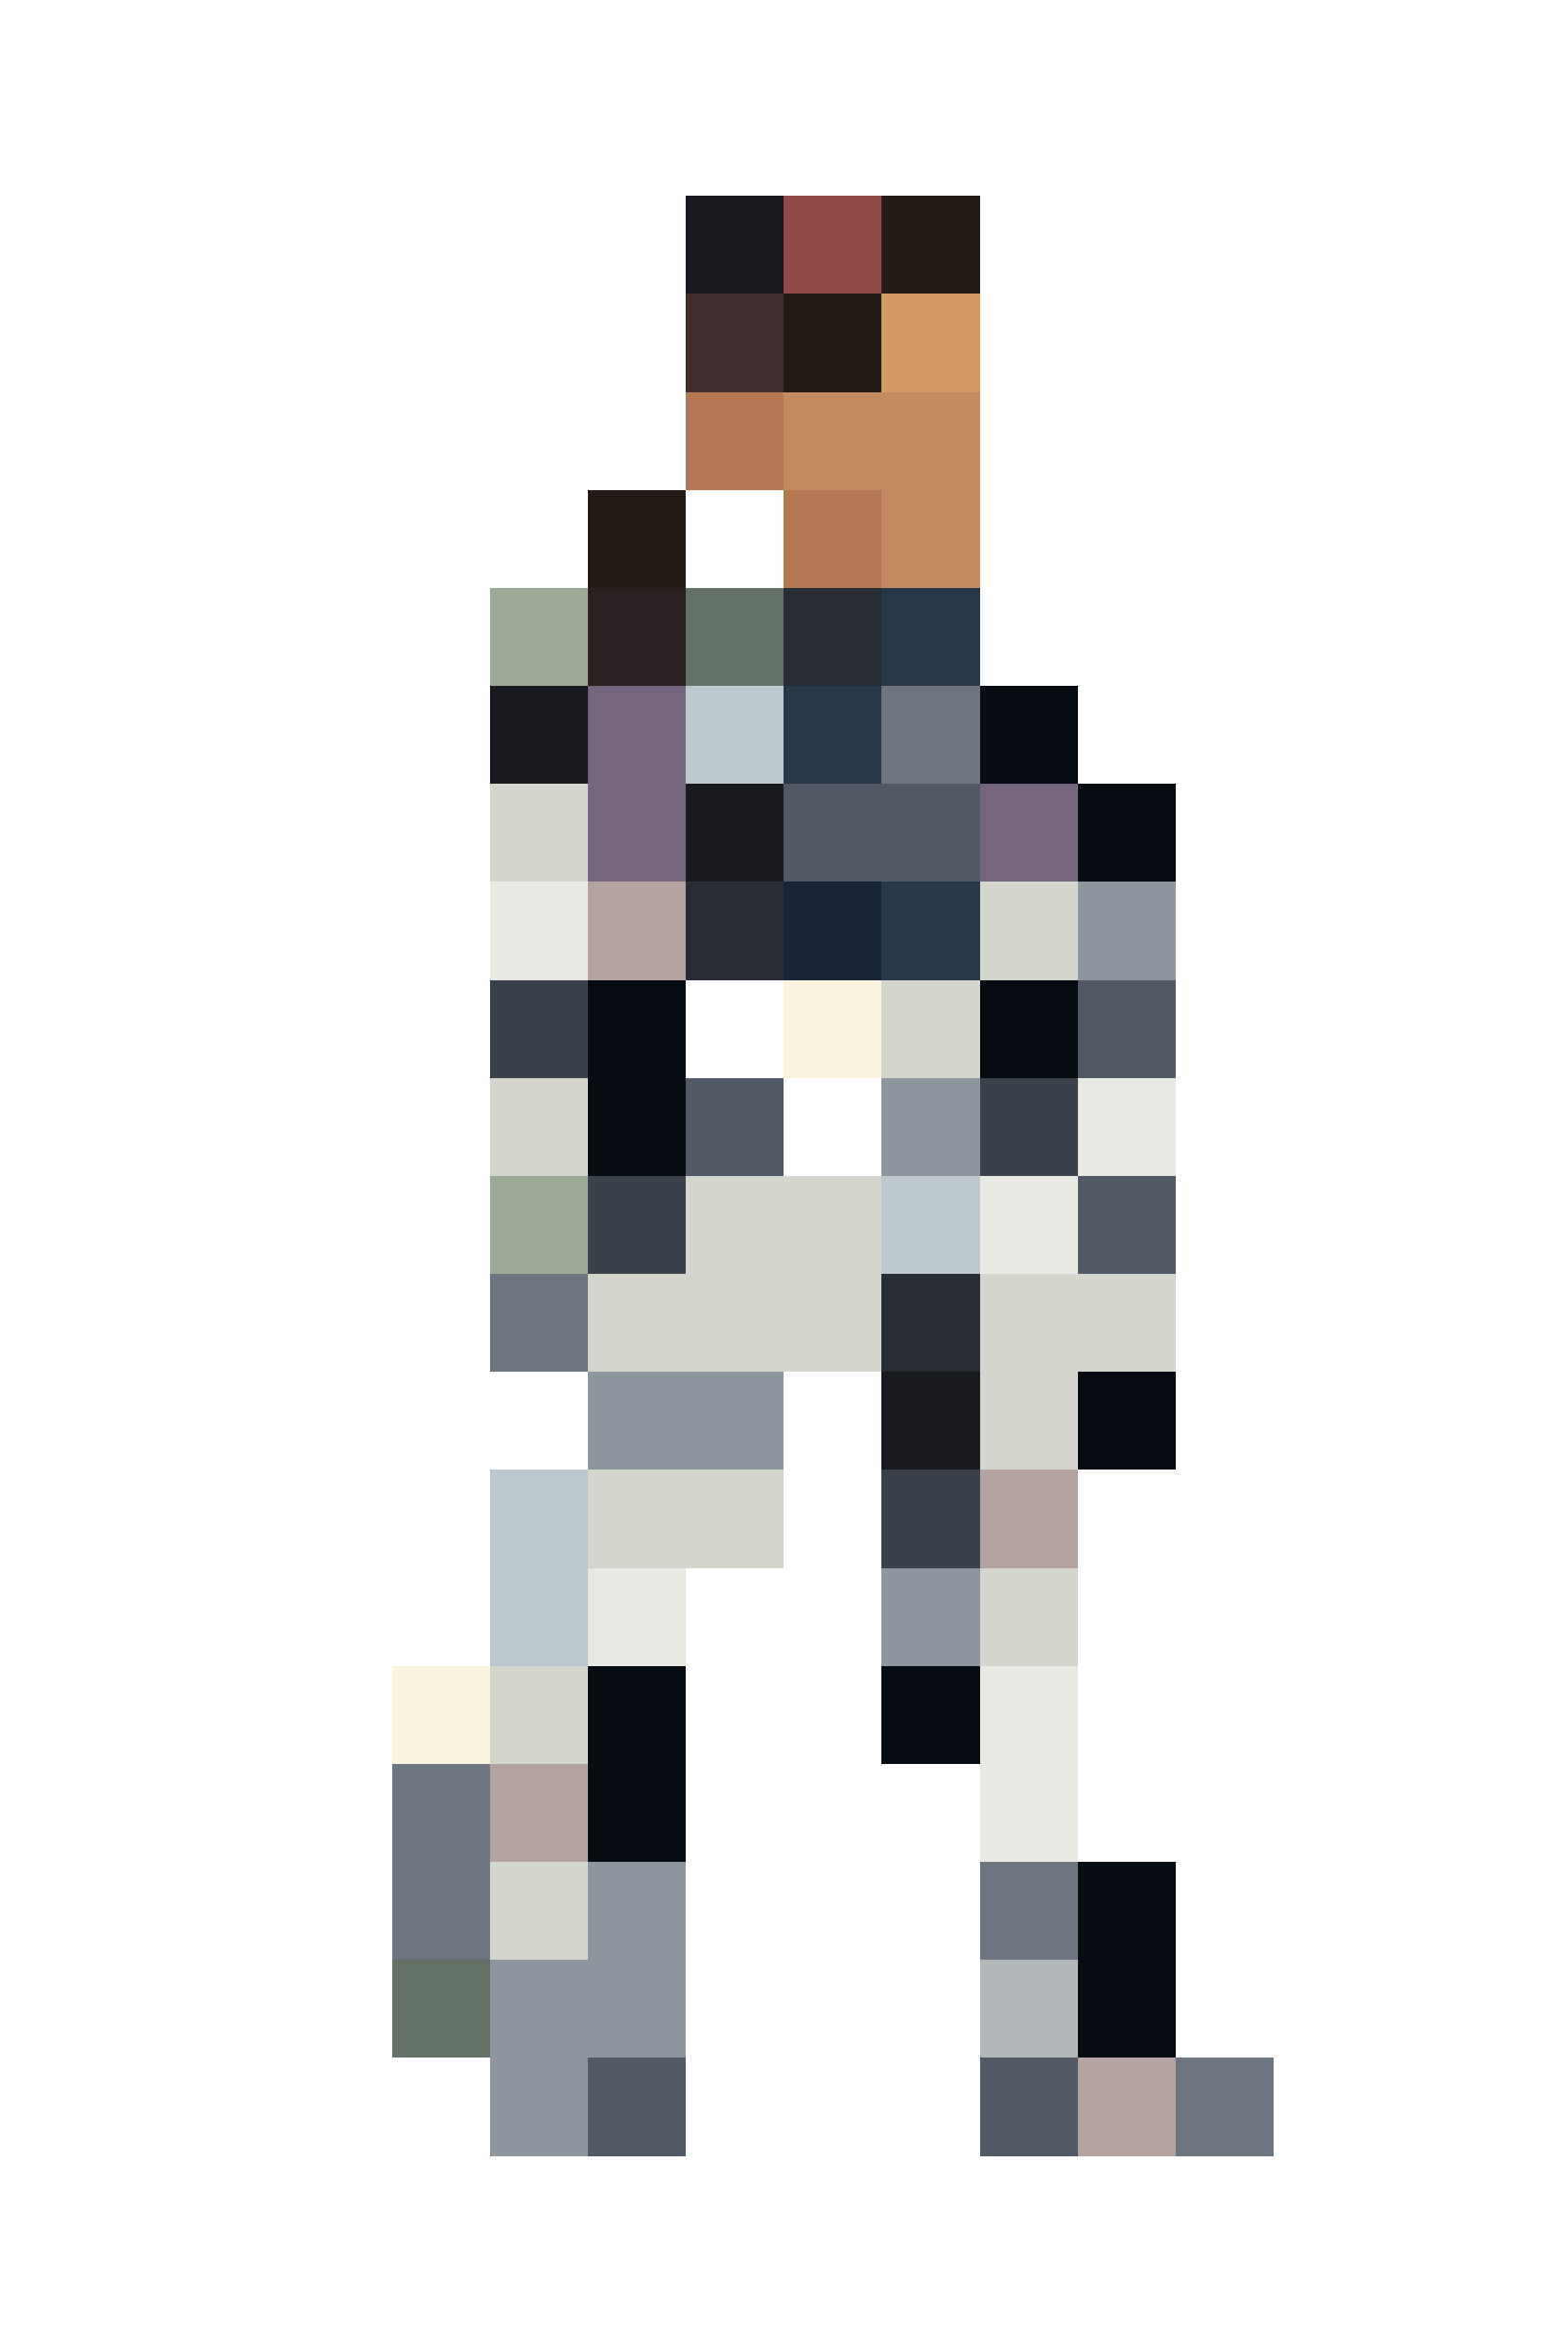
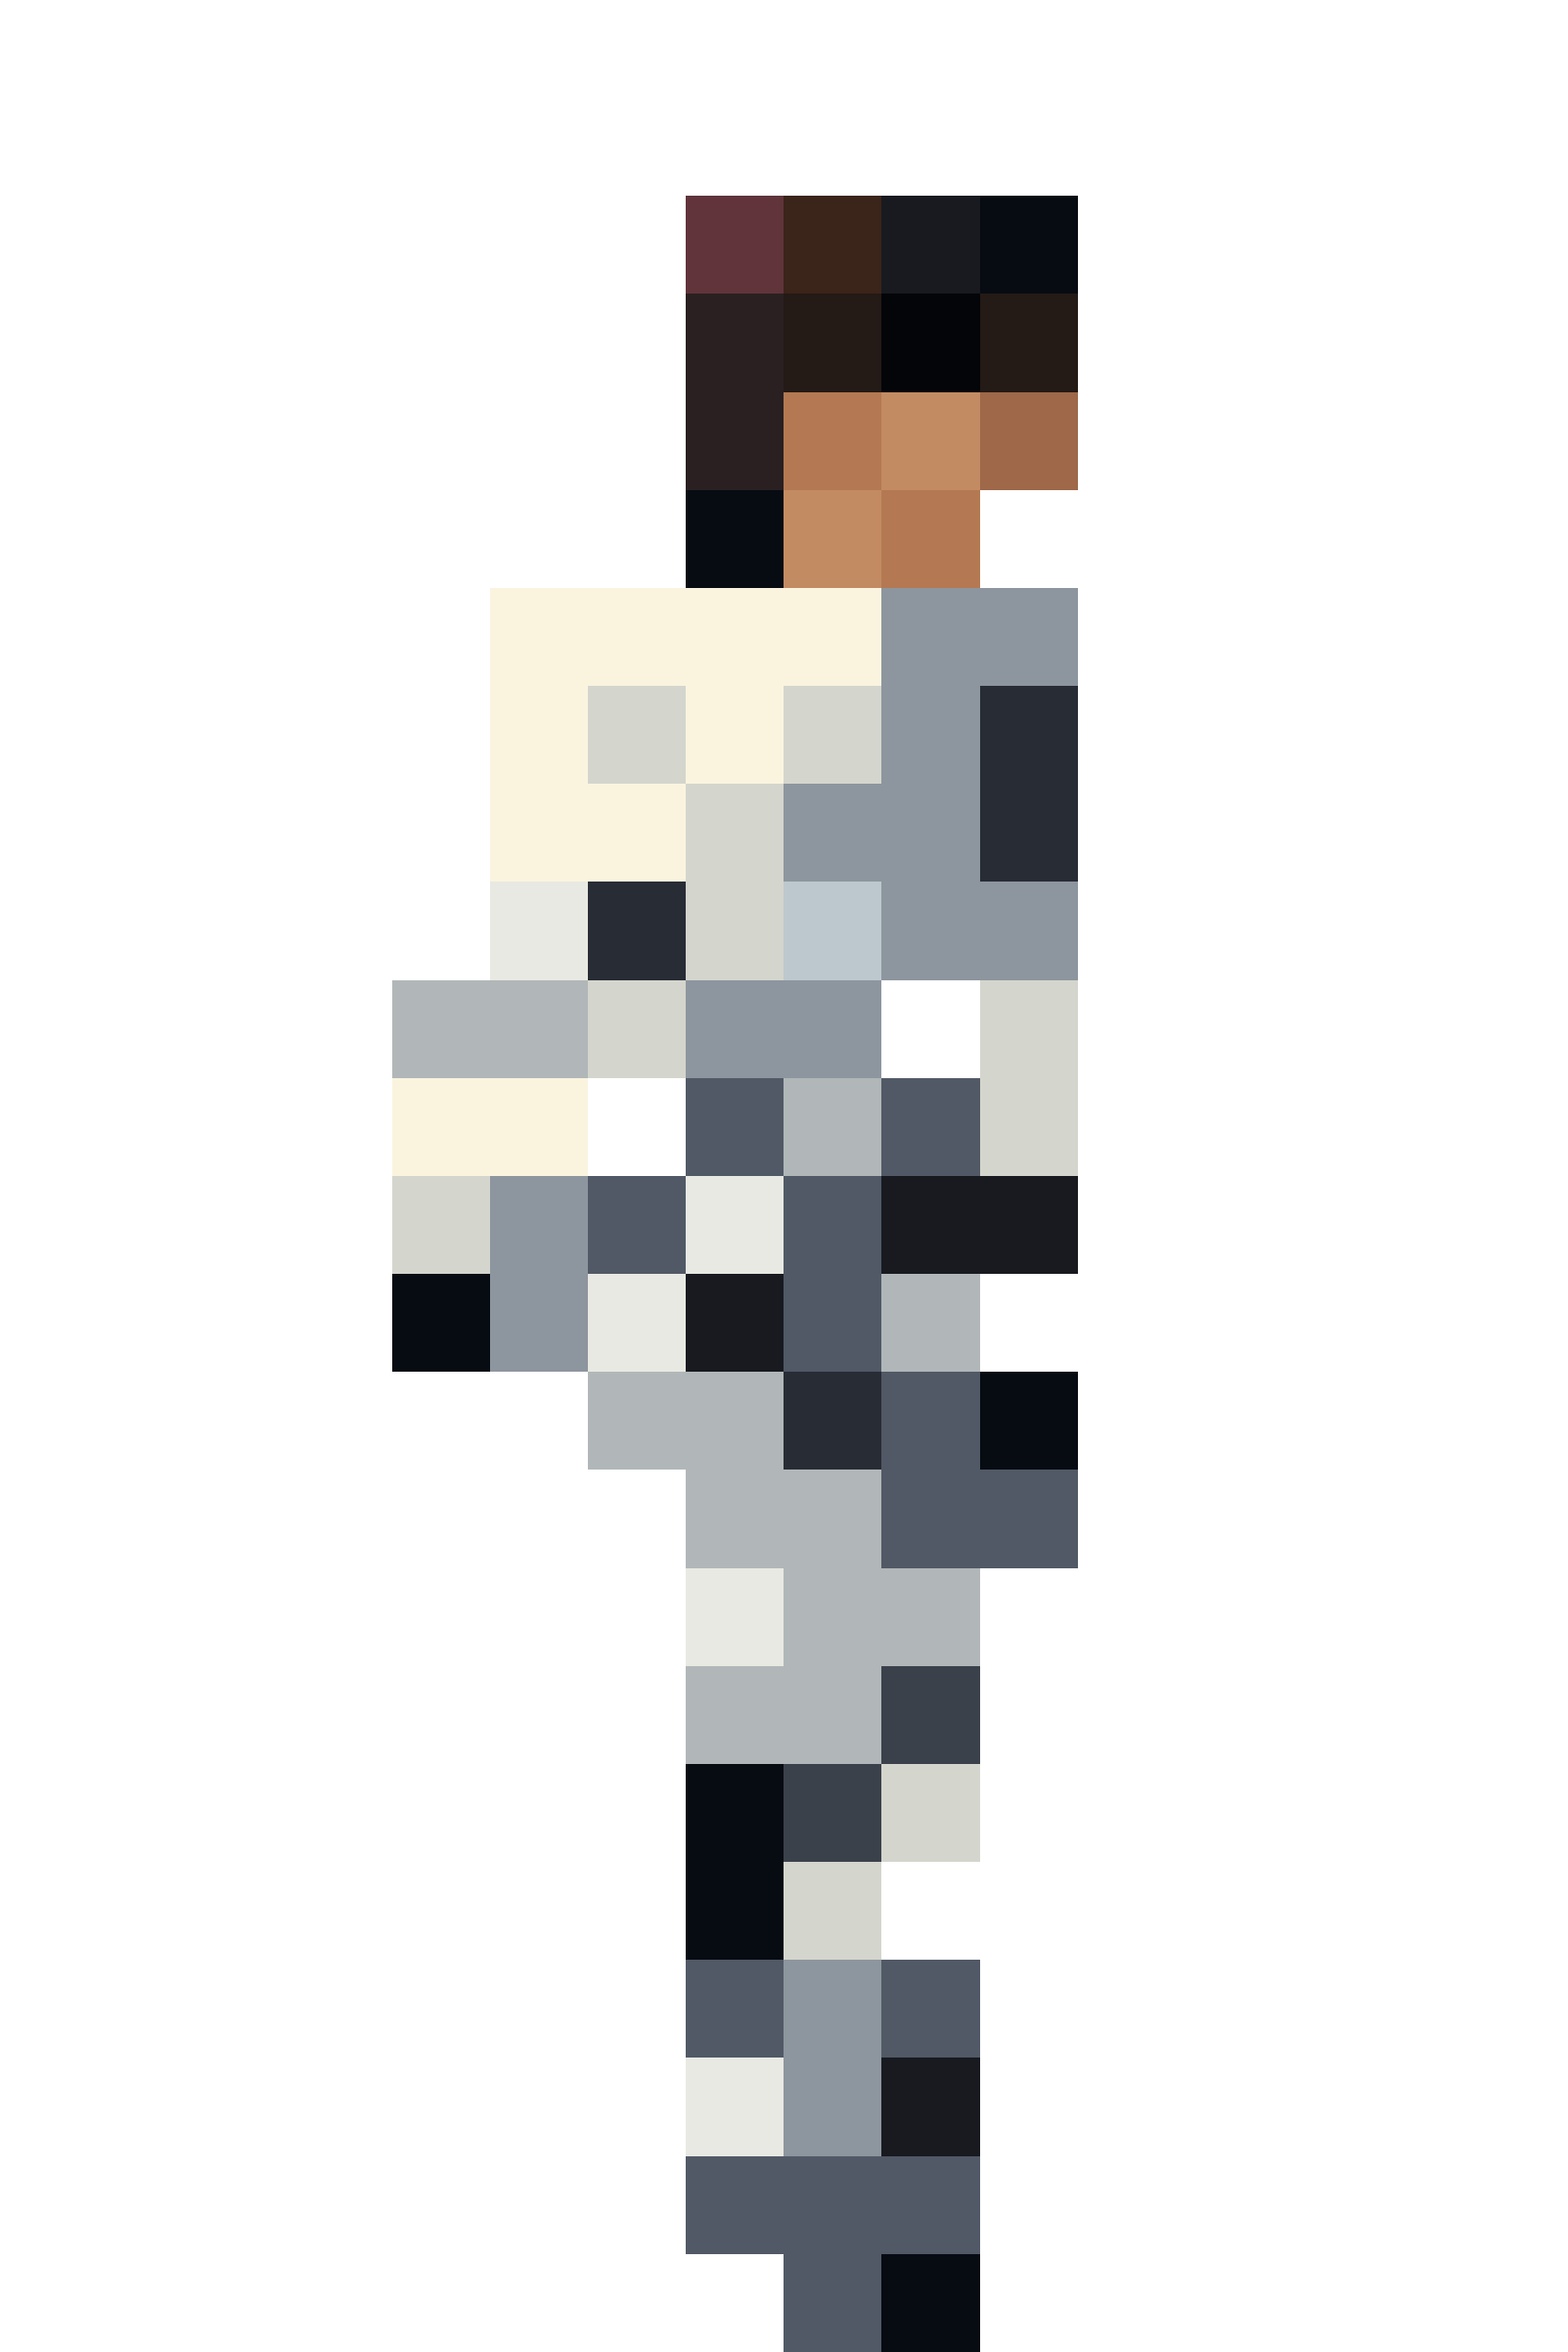
<svg xmlns="http://www.w3.org/2000/svg" width="16" height="24" viewBox="0 0 16 24" shape-rendering="crispEdges">
-   <path fill="#181a20" d="M7 2h1v1H7z" />
-   <path fill="#914b46" d="M8 2h1v1H8z" />
-   <path fill="#241a16" d="M9 2h1v1H9z" />
-   <path fill="#402d2d" d="M7 3h1v1H7z" />
+   <path fill="#60343a" d="M7 2h1v1H7z" />
+   <path fill="#3b241a" d="M8 2h1v1H8z" />
+   <path fill="#181a20" d="M9 2h1v1H9z" />
+   <path fill="#070b12" d="M10 2h1v1H10z" />
+   <path fill="#2a2022" d="M7 3h1v1H7z" />
  <path fill="#241a16" d="M8 3h1v1H8z" />
-   <path fill="#d29b66" d="M9 3h1v1H9z" />
-   <path fill="#b47952" d="M7 4h1v1H7z" />
-   <path fill="#c38b62" d="M8 4h2v1H8z" />
-   <path fill="#241a16" d="M6 5h1v1H6z" />
-   <path fill="#b47952" d="M8 5h1v1H8z" />
-   <path fill="#c38b62" d="M9 5h1v1H9z" />
-   <path fill="#9caa95" d="M5 6h1v1H5z" />
-   <path fill="#2a2022" d="M6 6h1v1H6z" />
-   <path fill="#637065" d="M7 6h1v1H7z" />
-   <path fill="#282c35" d="M8 6h1v1H8z" />
-   <path fill="#27384b" d="M9 6h1v1H9z" />
-   <path fill="#181a20" d="M5 7h1v1H5z" />
-   <path fill="#76657f" d="M6 7h1v1H6z" />
-   <path fill="#bdc8ce" d="M7 7h1v1H7z" />
-   <path fill="#27384b" d="M8 7h1v1H8z" />
-   <path fill="#6d7680" d="M9 7h1v1H9z" />
-   <path fill="#070b12" d="M10 7h1v1H10z" />
-   <path fill="#d4d5cd" d="M5 8h1v1H5z" />
-   <path fill="#76657f" d="M6 8h1v1H6z" />
-   <path fill="#181a20" d="M7 8h1v1H7z" />
-   <path fill="#515966" d="M8 8h2v1H8z" />
-   <path fill="#76657f" d="M10 8h1v1H10z" />
-   <path fill="#070b12" d="M11 8h1v1H11z" />
+   <path fill="#030508" d="M9 3h1v1H9z" />
+   <path fill="#241a16" d="M10 3h1v1H10z" />
+   <path fill="#2a2022" d="M7 4h1v1H7z" />
+   <path fill="#b47952" d="M8 4h1v1H8z" />
+   <path fill="#c38b62" d="M9 4h1v1H9z" />
+   <path fill="#9e6849" d="M10 4h1v1H10z" />
+   <path fill="#070b12" d="M7 5h1v1H7z" />
+   <path fill="#c38b62" d="M8 5h1v1H8z" />
+   <path fill="#b47952" d="M9 5h1v1H9z" />
+   <path fill="#faf4df" d="M5 6h4v1H5z" />
+   <path fill="#8d969e" d="M9 6h2v1H9z" />
+   <path fill="#faf4df" d="M5 7h1v1H5z" />
+   <path fill="#d4d5cd" d="M6 7h1v1H6z" />
+   <path fill="#faf4df" d="M7 7h1v1H7z" />
+   <path fill="#d4d5cd" d="M8 7h1v1H8z" />
+   <path fill="#8d969e" d="M9 7h1v1H9z" />
+   <path fill="#282c35" d="M10 7h1v1H10z" />
+   <path fill="#faf4df" d="M5 8h2v1H5z" />
+   <path fill="#d4d5cd" d="M7 8h1v1H7z" />
+   <path fill="#8d969e" d="M8 8h2v1H8z" />
+   <path fill="#282c35" d="M10 8h1v1H10z" />
  <path fill="#e8e9e2" d="M5 9h1v1H5z" />
-   <path fill="#b4a3a0" d="M6 9h1v1H6z" />
-   <path fill="#282c35" d="M7 9h1v1H7z" />
-   <path fill="#172438" d="M8 9h1v1H8z" />
-   <path fill="#27384b" d="M9 9h1v1H9z" />
-   <path fill="#d4d5cd" d="M10 9h1v1H10z" />
-   <path fill="#8d969e" d="M11 9h1v1H11z" />
-   <path fill="#3b414b" d="M5 10h1v1H5z" />
-   <path fill="#070b12" d="M6 10h1v1H6z" />
-   <path fill="#faf4df" d="M8 10h1v1H8z" />
-   <path fill="#d4d5cd" d="M9 10h1v1H9z" />
-   <path fill="#070b12" d="M10 10h1v1H10z" />
-   <path fill="#515966" d="M11 10h1v1H11z" />
-   <path fill="#d4d5cd" d="M5 11h1v1H5z" />
-   <path fill="#070b12" d="M6 11h1v1H6z" />
+   <path fill="#282c35" d="M6 9h1v1H6z" />
+   <path fill="#d4d5cd" d="M7 9h1v1H7z" />
+   <path fill="#bdc8ce" d="M8 9h1v1H8z" />
+   <path fill="#8d969e" d="M9 9h2v1H9z" />
+   <path fill="#b1b7b8" d="M4 10h2v1H4z" />
+   <path fill="#d4d5cd" d="M6 10h1v1H6z" />
+   <path fill="#8d969e" d="M7 10h2v1H7z" />
+   <path fill="#d4d5cd" d="M10 10h1v1H10z" />
+   <path fill="#faf4df" d="M4 11h2v1H4z" />
  <path fill="#515966" d="M7 11h1v1H7z" />
-   <path fill="#8d969e" d="M9 11h1v1H9z" />
-   <path fill="#3b414b" d="M10 11h1v1H10z" />
-   <path fill="#e8e9e2" d="M11 11h1v1H11z" />
-   <path fill="#9caa95" d="M5 12h1v1H5z" />
-   <path fill="#3b414b" d="M6 12h1v1H6z" />
-   <path fill="#d4d5cd" d="M7 12h2v1H7z" />
-   <path fill="#bdc8ce" d="M9 12h1v1H9z" />
-   <path fill="#e8e9e2" d="M10 12h1v1H10z" />
-   <path fill="#515966" d="M11 12h1v1H11z" />
-   <path fill="#6d7680" d="M5 13h1v1H5z" />
-   <path fill="#d4d5cd" d="M6 13h3v1H6z" />
-   <path fill="#282c35" d="M9 13h1v1H9z" />
-   <path fill="#d4d5cd" d="M10 13h2v1H10z" />
-   <path fill="#8d969e" d="M6 14h2v1H6z" />
-   <path fill="#181a20" d="M9 14h1v1H9z" />
-   <path fill="#d4d5cd" d="M10 14h1v1H10z" />
-   <path fill="#070b12" d="M11 14h1v1H11z" />
-   <path fill="#bdc8ce" d="M5 15h1v1H5z" />
-   <path fill="#d4d5cd" d="M6 15h2v1H6z" />
-   <path fill="#3b414b" d="M9 15h1v1H9z" />
-   <path fill="#b4a3a0" d="M10 15h1v1H10z" />
-   <path fill="#bdc8ce" d="M5 16h1v1H5z" />
-   <path fill="#e8e9e2" d="M6 16h1v1H6z" />
-   <path fill="#8d969e" d="M9 16h1v1H9z" />
-   <path fill="#d4d5cd" d="M10 16h1v1H10z" />
-   <path fill="#faf4df" d="M4 17h1v1H4z" />
-   <path fill="#d4d5cd" d="M5 17h1v1H5z" />
-   <path fill="#070b12" d="M6 17h1v1H6z" />
-   <path fill="#070b12" d="M9 17h1v1H9z" />
-   <path fill="#e8e9e2" d="M10 17h1v1H10z" />
-   <path fill="#6d7680" d="M4 18h1v1H4z" />
-   <path fill="#b4a3a0" d="M5 18h1v1H5z" />
-   <path fill="#070b12" d="M6 18h1v1H6z" />
-   <path fill="#e8e9e2" d="M10 18h1v1H10z" />
-   <path fill="#6d7680" d="M4 19h1v1H4z" />
-   <path fill="#d4d5cd" d="M5 19h1v1H5z" />
-   <path fill="#8d969e" d="M6 19h1v1H6z" />
-   <path fill="#6d7680" d="M10 19h1v1H10z" />
-   <path fill="#070b12" d="M11 19h1v1H11z" />
-   <path fill="#637065" d="M4 20h1v1H4z" />
-   <path fill="#8d969e" d="M5 20h2v1H5z" />
-   <path fill="#b1b7b8" d="M10 20h1v1H10z" />
-   <path fill="#070b12" d="M11 20h1v1H11z" />
-   <path fill="#8d969e" d="M5 21h1v1H5z" />
-   <path fill="#515966" d="M6 21h1v1H6z" />
-   <path fill="#515966" d="M10 21h1v1H10z" />
-   <path fill="#b4a3a0" d="M11 21h1v1H11z" />
-   <path fill="#6d7680" d="M12 21h1v1H12z" />
+   <path fill="#b1b7b8" d="M8 11h1v1H8z" />
+   <path fill="#515966" d="M9 11h1v1H9z" />
+   <path fill="#d4d5cd" d="M10 11h1v1H10z" />
+   <path fill="#d4d5cd" d="M4 12h1v1H4z" />
+   <path fill="#8d969e" d="M5 12h1v1H5z" />
+   <path fill="#515966" d="M6 12h1v1H6z" />
+   <path fill="#e8e9e2" d="M7 12h1v1H7z" />
+   <path fill="#515966" d="M8 12h1v1H8z" />
+   <path fill="#181a20" d="M9 12h2v1H9z" />
+   <path fill="#070b12" d="M4 13h1v1H4z" />
+   <path fill="#8d969e" d="M5 13h1v1H5z" />
+   <path fill="#e8e9e2" d="M6 13h1v1H6z" />
+   <path fill="#181a20" d="M7 13h1v1H7z" />
+   <path fill="#515966" d="M8 13h1v1H8z" />
+   <path fill="#b1b7b8" d="M9 13h1v1H9z" />
+   <path fill="#b1b7b8" d="M6 14h2v1H6z" />
+   <path fill="#282c35" d="M8 14h1v1H8z" />
+   <path fill="#515966" d="M9 14h1v1H9z" />
+   <path fill="#070b12" d="M10 14h1v1H10z" />
+   <path fill="#b1b7b8" d="M7 15h2v1H7z" />
+   <path fill="#515966" d="M9 15h2v1H9z" />
+   <path fill="#e8e9e2" d="M7 16h1v1H7z" />
+   <path fill="#b1b7b8" d="M8 16h2v1H8z" />
+   <path fill="#b1b7b8" d="M7 17h2v1H7z" />
+   <path fill="#3b414b" d="M9 17h1v1H9z" />
+   <path fill="#070b12" d="M7 18h1v1H7z" />
+   <path fill="#3b414b" d="M8 18h1v1H8z" />
+   <path fill="#d4d5cd" d="M9 18h1v1H9z" />
+   <path fill="#070b12" d="M7 19h1v1H7z" />
+   <path fill="#d4d5cd" d="M8 19h1v1H8z" />
+   <path fill="#515966" d="M7 20h1v1H7z" />
+   <path fill="#8d969e" d="M8 20h1v1H8z" />
+   <path fill="#515966" d="M9 20h1v1H9z" />
+   <path fill="#e8e9e2" d="M7 21h1v1H7z" />
+   <path fill="#8d969e" d="M8 21h1v1H8z" />
+   <path fill="#181a20" d="M9 21h1v1H9z" />
+   <path fill="#515966" d="M7 22h3v1H7z" />
+   <path fill="#515966" d="M8 23h1v1H8z" />
+   <path fill="#070b12" d="M9 23h1v1H9z" />
</svg>
